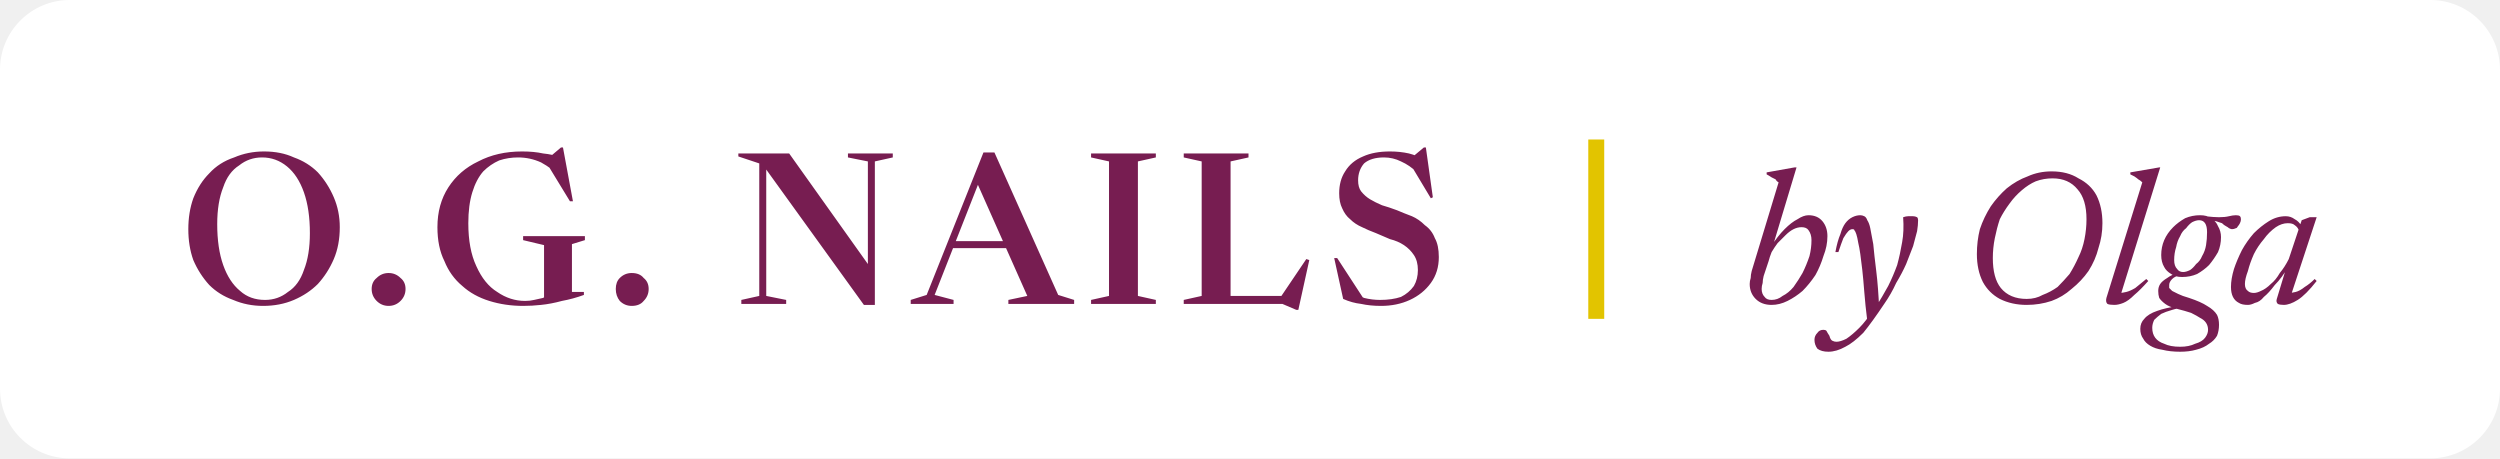
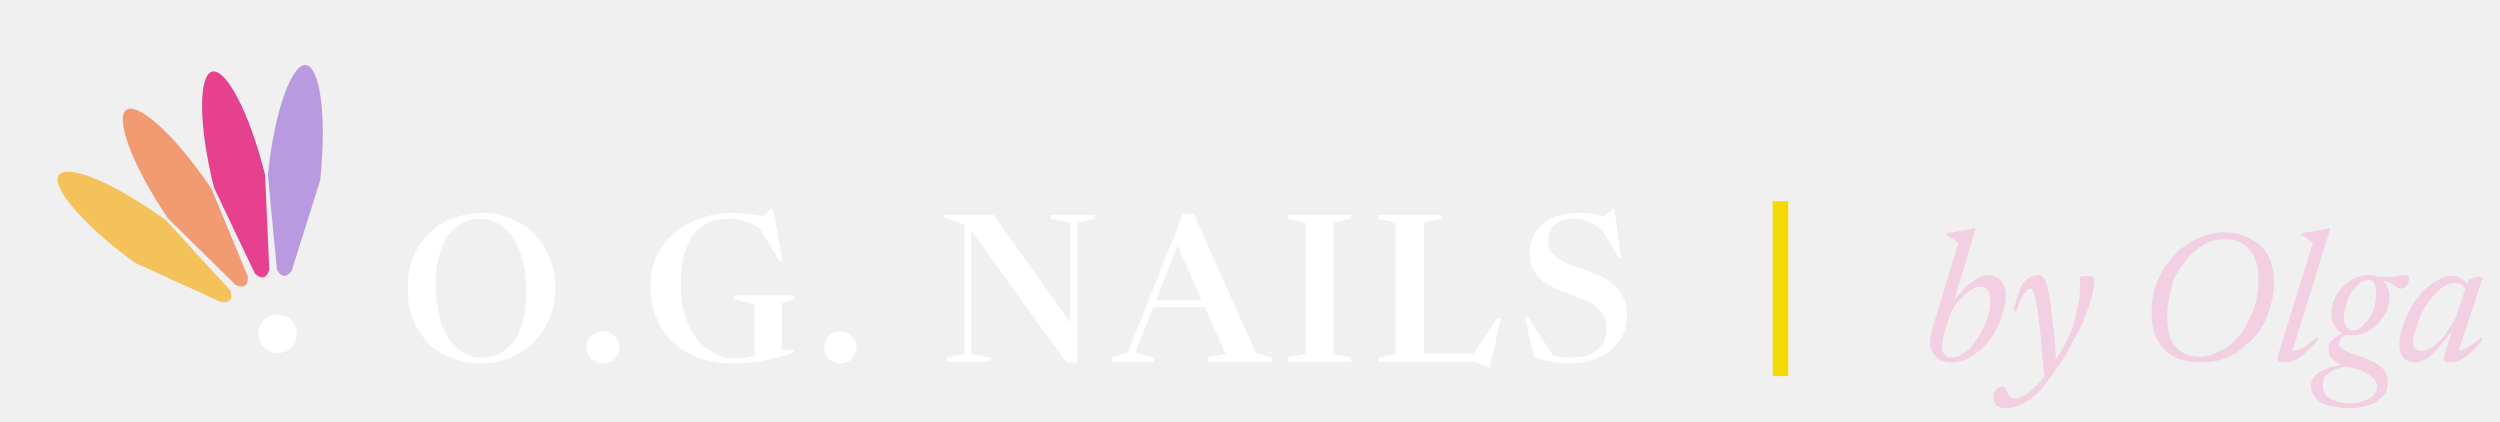
- <svg xmlns="http://www.w3.org/2000/svg" viewBox="0 0 250.9 46" role="img" aria-label="O.G. Nails by Olga">
-   <rect width="250.9" height="46" rx="7" fill="#ffffff" />
-   <path d="M26.5 15.2Q28.2 15.2 29.5 15.8Q30.9 16.3 31.9 17.3Q32.9 18.4 33.5 19.8Q34.1 21.2 34.1 22.8Q34.1 24.6 33.5 26.0Q32.9 27.4 31.9 28.5Q30.9 29.5 29.5 30.1Q28.1 30.7 26.4 30.7Q24.8 30.7 23.4 30.1Q22.0 29.6 21.0 28.6Q20.0 27.5 19.4 26.1Q18.9 24.7 18.9 23.0Q18.9 21.3 19.4 19.9Q20.0 18.4 21.0 17.4Q22.0 16.3 23.5 15.8Q24.9 15.2 26.5 15.2ZM26.6 30.1Q27.9 30.1 28.9 29.3Q30.0 28.6 30.5 27.1Q31.1 25.6 31.1 23.4Q31.1 21.0 30.5 19.3Q29.9 17.6 28.8 16.7Q27.7 15.8 26.3 15.8Q25.0 15.8 24.0 16.6Q22.9 17.3 22.4 18.8Q21.8 20.3 21.8 22.5Q21.8 24.9 22.4 26.6Q23.0 28.3 24.1 29.2Q25.1 30.1 26.6 30.1Z M39.0 27.4Q39.7 27.4 40.2 27.9Q40.7 28.3 40.7 29.0Q40.7 29.7 40.2 30.2Q39.7 30.7 39.0 30.7Q38.3 30.7 37.8 30.2Q37.3 29.7 37.3 29.0Q37.3 28.3 37.8 27.9Q38.3 27.4 39.0 27.4Z M57.4 29.3H58.6V29.6Q57.5 30.0 56.4 30.2Q55.3 30.5 54.3 30.6Q53.4 30.7 52.5 30.7Q50.7 30.7 49.1 30.2Q47.5 29.7 46.4 28.7Q45.2 27.7 44.6 26.2Q43.9 24.8 43.9 22.8Q43.9 20.5 45.0 18.8Q46.1 17.1 48.0 16.2Q49.9 15.2 52.4 15.2Q53.6 15.2 54.5 15.4Q55.5 15.5 56.3 15.8L55.0 15.9L56.3 14.8H56.5L57.5 20.2L57.2 20.2L54.7 16.1L56.3 17.8Q55.4 16.9 54.3 16.3Q53.2 15.8 52.0 15.8Q51.0 15.8 50.1 16.1Q49.2 16.5 48.5 17.2Q47.8 18.0 47.4 19.3Q47.0 20.6 47.0 22.4Q47.0 25.0 47.8 26.7Q48.6 28.5 49.9 29.3Q51.2 30.2 52.7 30.2Q53.2 30.2 53.6 30.1Q54.1 30.0 54.5 29.9Q54.9 29.7 55.1 29.5L54.6 30.3V24.6L52.5 24.1V23.7H58.7V24.1L57.4 24.5Z M63.4 27.4Q64.2 27.4 64.6 27.9Q65.1 28.3 65.1 29.0Q65.1 29.7 64.6 30.2Q64.2 30.7 63.4 30.7Q62.7 30.7 62.2 30.2Q61.8 29.7 61.8 29.0Q61.8 28.3 62.2 27.9Q62.7 27.4 63.4 27.4Z  M76.2 29.7V16.4L74.1 15.7V15.4H79.2L87.6 27.2L87.1 28.9V16.2L85.1 15.8V15.4H89.6V15.8L87.8 16.2V30.6H86.7L76.6 16.6L76.9 16.2V29.7L78.9 30.1V30.5H74.4V30.1Z M95.2 24.9V24.2H102.6V24.9ZM106.2 29.6 107.8 30.1V30.5H101.2V30.1L103.1 29.7L97.9 18.0L98.4 17.9L93.8 29.6L95.7 30.1V30.5H91.4V30.1L93.0 29.6L98.7 15.3H99.8Z M116.0 30.1V30.5H109.5V30.1L111.3 29.7V16.2L109.5 15.8V15.4H116.0V15.8L114.2 16.2V29.7Z M130.3 31.1H130.1L128.7 30.5H121.7V29.7H130.1L128.4 30.0L131.1 26.0L131.4 26.1ZM123.5 16.2V30.5H118.8V30.1L120.6 29.7V16.2L118.8 15.8V15.4H125.3V15.8Z M143.1 16.1 141.7 15.8 142.9 14.8H143.1L143.8 19.8L143.6 19.9L141.5 16.4L142.2 17.3Q141.5 16.6 140.6 16.2Q139.8 15.8 138.9 15.8Q137.6 15.8 136.9 16.4Q136.3 17.1 136.3 18.1Q136.3 18.8 136.6 19.2Q137.0 19.7 137.5 20.0Q138.0 20.3 138.7 20.6Q139.4 20.8 140.2 21.1Q140.9 21.4 141.7 21.7Q142.4 22.0 143.0 22.6Q143.7 23.1 144.0 23.9Q144.4 24.6 144.4 25.8Q144.4 27.3 143.6 28.4Q142.8 29.5 141.5 30.1Q140.2 30.7 138.6 30.7Q137.5 30.7 136.6 30.5Q135.7 30.4 134.8 30.0L133.9 25.9H134.2L137.0 30.2L135.3 29.1Q136.2 29.6 136.9 29.9Q137.7 30.1 138.5 30.1Q139.7 30.1 140.6 29.8Q141.4 29.4 141.9 28.7Q142.3 28.0 142.3 27.1Q142.3 26.2 141.9 25.6Q141.5 25.0 140.9 24.6Q140.3 24.2 139.5 24.0Q138.8 23.7 138.1 23.4Q137.3 23.1 136.7 22.8Q136.0 22.5 135.5 22.0Q135.0 21.6 134.7 20.9Q134.4 20.3 134.4 19.4Q134.4 18.1 135.0 17.2Q135.6 16.2 136.8 15.7Q137.9 15.2 139.5 15.2Q140.5 15.2 141.4 15.4Q142.2 15.6 143.1 16.1Z" fill="#771d51" />
-   <rect x="159.4" y="14" width="1.6" height="18" fill="#e2c400" />
-   <path d="M177.0 27.7Q176.9 28.1 176.9 28.4Q176.8 28.7 176.8 29.0Q176.8 29.5 177.1 29.8Q177.3 30.1 177.8 30.1Q178.4 30.1 178.9 29.7Q179.5 29.4 180.0 28.8Q180.5 28.1 180.9 27.4Q181.3 26.6 181.6 25.7Q181.8 24.9 181.8 24.1Q181.8 23.5 181.5 23.1Q181.3 22.8 180.8 22.8Q180.4 22.8 180.0 23.0Q179.6 23.2 179.2 23.6Q178.8 24.0 178.4 24.4Q178.1 24.8 177.8 25.3Q177.6 25.8 177.5 26.2ZM178.5 18.3Q178.3 18.2 178.2 18.0Q178.0 17.9 177.8 17.8Q177.5 17.6 177.3 17.5L177.3 17.3L180.1 16.8H180.3L177.8 25.1L177.7 24.8Q178.4 23.7 179.1 23.0Q179.8 22.3 180.4 22.0Q181.0 21.6 181.5 21.6Q182.4 21.6 182.9 22.2Q183.4 22.8 183.4 23.7Q183.4 24.7 183.0 25.7Q182.7 26.7 182.2 27.6Q181.6 28.5 180.9 29.2Q180.2 29.8 179.4 30.2Q178.6 30.6 177.8 30.6Q176.8 30.6 176.2 30.0Q175.6 29.4 175.6 28.5Q175.6 28.2 175.7 27.9Q175.7 27.6 175.8 27.2Z M184.5 25.3H184.2Q184.4 24.2 184.7 23.5Q184.9 22.8 185.2 22.4Q185.5 22.0 185.9 21.8Q186.3 21.6 186.7 21.6Q186.9 21.6 187.1 21.7Q187.3 21.8 187.4 22.1Q187.6 22.4 187.7 22.9Q187.8 23.5 188.0 24.5Q188.1 25.6 188.3 27.2Q188.5 28.8 188.6 31.1L187.4 32.2Q187.2 30.6 187.1 29.3Q187.0 28.0 186.9 27.1Q186.8 26.2 186.7 25.5Q186.6 24.8 186.5 24.4Q186.4 23.8 186.3 23.5Q186.2 23.2 186.1 23.1Q186.1 23.0 185.9 23.0Q185.7 23.0 185.5 23.2Q185.3 23.4 185.0 23.9Q184.8 24.4 184.5 25.3ZM187.9 31.2 188.2 30.9Q188.9 29.8 189.5 28.7Q190.0 27.7 190.4 26.6Q190.7 25.5 190.9 24.3Q191.1 23.2 191.0 21.8Q191.3 21.7 191.5 21.7Q191.8 21.7 192.0 21.7Q192.2 21.7 192.4 21.8Q192.5 21.9 192.5 22.1Q192.5 22.6 192.4 23.2Q192.2 23.9 192.0 24.7Q191.7 25.5 191.3 26.5Q190.9 27.4 190.3 28.4Q189.8 29.5 189.1 30.5Q187.9 32.3 187.0 33.4Q186.0 34.4 185.2 34.8Q184.3 35.3 183.5 35.3Q182.8 35.3 182.4 35.0Q182.1 34.6 182.1 34.1Q182.1 33.7 182.4 33.4Q182.6 33.1 183.0 33.1Q183.2 33.1 183.3 33.2Q183.4 33.4 183.6 33.7Q183.7 34.1 183.9 34.2Q184.1 34.3 184.3 34.3Q184.7 34.3 185.3 34.0Q185.9 33.6 186.6 32.9Q187.3 32.2 187.9 31.2Z  M200.0 25.9Q200.0 27.9 200.8 28.9Q201.7 30.0 203.4 30.0Q204.3 30.0 205.0 29.6Q205.8 29.3 206.5 28.8Q207.1 28.2 207.7 27.5Q208.2 26.7 208.6 25.8Q209.0 25.0 209.2 24.0Q209.4 23.0 209.4 22.0Q209.4 20.0 208.5 19.0Q207.6 17.9 206.0 17.9Q205.1 17.9 204.3 18.2Q203.6 18.5 202.9 19.1Q202.2 19.7 201.7 20.4Q201.1 21.2 200.7 22.0Q200.4 22.9 200.2 23.9Q200.0 24.9 200.0 25.9ZM211.0 22.4Q211.0 23.7 210.6 24.9Q210.3 26.1 209.6 27.2Q208.9 28.2 207.9 29.0Q207.0 29.8 205.9 30.2Q204.7 30.6 203.4 30.6Q201.9 30.6 200.7 30.0Q199.6 29.4 199.0 28.3Q198.4 27.1 198.4 25.5Q198.4 24.2 198.7 23.0Q199.1 21.8 199.8 20.7Q200.5 19.7 201.4 18.9Q202.4 18.1 203.5 17.7Q204.6 17.2 205.9 17.2Q207.5 17.2 208.6 17.9Q209.8 18.5 210.4 19.6Q211.0 20.8 211.0 22.4Z M215.0 18.3Q214.8 18.1 214.6 18.0Q214.5 17.9 214.2 17.7Q214.0 17.6 213.8 17.5L213.8 17.3L216.7 16.8H216.8L212.8 29.7L212.7 29.4Q213.0 29.4 213.4 29.3Q213.8 29.2 214.3 28.9Q214.8 28.5 215.4 28.0L215.6 28.2Q214.8 29.1 214.2 29.6Q213.6 30.2 213.1 30.4Q212.6 30.6 212.2 30.6Q211.7 30.6 211.5 30.5Q211.3 30.3 211.4 29.9Z M224.0 23.0Q223.9 23.0 223.7 22.9Q223.6 22.8 223.4 22.7Q223.2 22.6 223.0 22.4Q222.7 22.3 222.4 22.2Q222.0 22.1 221.5 22.1L221.3 21.7Q222.2 21.8 222.7 21.8Q223.3 21.8 223.7 21.7Q224.1 21.6 224.4 21.6Q224.7 21.6 224.8 21.7Q224.9 21.8 224.9 22.0Q224.9 22.2 224.8 22.4Q224.7 22.6 224.6 22.7Q224.5 22.9 224.4 22.9Q224.2 23.0 224.0 23.0ZM219.1 27.3Q219.4 27.3 219.8 27.1Q220.1 26.9 220.4 26.5Q220.8 26.2 221.0 25.7Q221.3 25.2 221.4 24.6Q221.5 24.0 221.5 23.3Q221.5 22.7 221.3 22.4Q221.1 22.1 220.7 22.1Q220.4 22.1 220.0 22.3Q219.7 22.5 219.4 22.9Q219.0 23.2 218.8 23.7Q218.5 24.2 218.4 24.8Q218.2 25.4 218.2 26.1Q218.2 26.7 218.5 27.0Q218.7 27.3 219.1 27.3ZM220.8 21.6Q221.5 21.6 221.9 21.9Q222.4 22.2 222.6 22.7Q222.9 23.2 222.9 23.8Q222.9 24.6 222.6 25.3Q222.2 26.0 221.7 26.6Q221.2 27.1 220.5 27.5Q219.8 27.8 219.0 27.8Q218.3 27.8 217.9 27.5Q217.4 27.2 217.2 26.8Q216.9 26.3 216.9 25.6Q216.9 24.8 217.2 24.1Q217.5 23.4 218.1 22.8Q218.6 22.3 219.3 21.9Q220.0 21.6 220.8 21.6ZM218.8 35.3Q217.8 35.3 217.0 35.1Q216.3 35.0 215.8 34.7Q215.3 34.4 215.1 34.0Q214.8 33.6 214.8 33.0Q214.8 32.4 215.2 32.0Q215.6 31.5 216.5 31.2Q217.3 30.9 218.7 30.7H219.4V30.9Q218.6 30.9 218.0 31.1Q217.3 31.3 216.9 31.5Q216.5 31.8 216.2 32.1Q216.0 32.5 216.0 32.9Q216.0 33.5 216.3 33.9Q216.6 34.3 217.2 34.5Q217.8 34.8 218.8 34.8Q219.7 34.8 220.3 34.5Q221.0 34.3 221.3 33.9Q221.6 33.5 221.6 33.1Q221.6 32.7 221.4 32.4Q221.2 32.1 220.8 31.9Q220.5 31.7 219.9 31.4Q219.3 31.2 218.5 31.0Q217.7 30.8 217.3 30.5Q216.9 30.2 216.7 29.9Q216.6 29.6 216.6 29.2Q216.6 28.8 216.8 28.5Q217.0 28.2 217.5 27.9Q217.9 27.6 218.5 27.4L218.9 27.6Q218.3 27.7 218.0 28.0Q217.7 28.3 217.7 28.6Q217.7 28.7 217.7 28.9Q217.8 29.0 218.0 29.2Q218.2 29.3 218.6 29.5Q219.0 29.7 219.7 29.9Q220.9 30.3 221.5 30.7Q222.2 31.1 222.5 31.6Q222.7 32.0 222.7 32.6Q222.7 33.2 222.5 33.7Q222.2 34.2 221.7 34.5Q221.2 34.9 220.4 35.1Q219.7 35.3 218.8 35.3Z M228.5 30.0 229.5 26.7H229.7Q229.0 27.9 228.3 28.6Q227.7 29.4 227.2 29.8Q226.8 30.3 226.3 30.4Q225.9 30.6 225.6 30.6Q225.0 30.6 224.7 30.4Q224.3 30.2 224.1 29.8Q223.9 29.4 223.9 28.8Q223.9 28.0 224.2 27.0Q224.5 26.1 225.0 25.1Q225.5 24.2 226.2 23.4Q226.9 22.7 227.7 22.2Q228.5 21.7 229.4 21.7Q229.9 21.7 230.3 22.0Q230.7 22.2 231.0 22.7L230.7 23.1Q230.6 22.8 230.3 22.6Q230.1 22.4 229.6 22.4Q229.0 22.4 228.4 22.8Q227.7 23.3 227.2 24.0Q226.6 24.7 226.2 25.5Q225.8 26.4 225.6 27.2Q225.3 28.0 225.3 28.5Q225.3 29.0 225.6 29.2Q225.8 29.4 226.2 29.4Q226.5 29.4 226.9 29.2Q227.4 29.0 227.9 28.5Q228.4 28.1 228.8 27.4Q229.3 26.8 229.7 26.0L231.0 22.1L231.8 21.8H232.5L229.9 29.7L229.7 29.4Q230.0 29.4 230.4 29.3Q230.8 29.2 231.3 28.8Q231.8 28.5 232.3 28.0L232.5 28.2Q231.4 29.6 230.6 30.1Q229.8 30.6 229.2 30.6Q228.8 30.6 228.6 30.5Q228.4 30.3 228.5 30.0Z" fill="#771d51" />
+ <svg xmlns="http://www.w3.org/2000/svg" viewBox="0 0 288.2 48.6" role="img" aria-label="O.G. Nails by Olga">
+   <g transform="translate(32.00 38.49) scale(0.82) rotate(-24)">
+     <path d="M-1.04,-9 L-3.7,-22.1 C-3.7,-31.6 -1.9,-38.0 0,-38.0 C1.9,-38.0 3.7,-31.6 3.7,-22.1 L1.04,-9 Q0,-7.4 -1.04,-9Z" transform="rotate(-30)" fill="#f4c25a" />
+     <path d="M-1.04,-9 L-3.7,-22.1 C-3.7,-31.6 -1.9,-38.0 0,-38.0 C1.9,-38.0 3.7,-31.6 3.7,-22.1 L1.04,-9 Q0,-7.4 -1.04,-9Z" transform="rotate(-10)" fill="#f29a72" />
+     <path d="M-1.04,-9 L-3.7,-22.1 C-3.7,-31.6 -1.9,-38.0 0,-38.0 C1.9,-38.0 3.7,-31.6 3.7,-22.1 L1.04,-9 Q0,-7.4 -1.04,-9Z" transform="rotate(10)" fill="#e6418f" />
+     <path d="M-1.04,-9 L-3.7,-22.1 C-3.7,-31.6 -1.9,-38.0 0,-38.0 C1.9,-38.0 3.7,-31.6 3.7,-22.1 L1.04,-9 Q0,-7.4 -1.04,-9Z" transform="rotate(30)" fill="#b99ae0" />
+     <circle r="2.7" fill="#ffffff" />
+   </g>
+   <g transform="translate(25.83 7.52) scale(1.12)">
+     <path d="M26.5 15.2Q28.2 15.2 29.5 15.8Q30.9 16.3 31.9 17.3Q32.9 18.4 33.5 19.8Q34.1 21.2 34.1 22.8Q34.1 24.6 33.5 26.0Q32.9 27.4 31.9 28.5Q30.9 29.5 29.5 30.1Q28.1 30.7 26.4 30.7Q24.8 30.7 23.4 30.1Q22.0 29.6 21.0 28.6Q20.0 27.5 19.4 26.1Q18.9 24.7 18.9 23.0Q18.9 21.3 19.4 19.9Q20.0 18.4 21.0 17.4Q22.0 16.3 23.5 15.8Q24.9 15.2 26.5 15.2ZM26.6 30.1Q27.9 30.1 28.9 29.3Q30.0 28.6 30.5 27.1Q31.1 25.6 31.1 23.4Q31.1 21.0 30.5 19.3Q29.9 17.6 28.8 16.7Q27.7 15.8 26.3 15.8Q25.0 15.8 24.0 16.6Q22.9 17.3 22.4 18.8Q21.8 20.3 21.8 22.5Q21.8 24.9 22.4 26.6Q23.0 28.3 24.1 29.2Q25.1 30.1 26.6 30.1Z M39.0 27.4Q39.7 27.4 40.2 27.9Q40.7 28.3 40.7 29.0Q40.7 29.7 40.2 30.2Q39.7 30.7 39.0 30.7Q38.3 30.7 37.8 30.2Q37.3 29.7 37.3 29.0Q37.3 28.3 37.8 27.9Q38.3 27.4 39.0 27.4Z M57.4 29.3H58.6V29.6Q57.5 30.0 56.4 30.2Q55.3 30.5 54.3 30.6Q53.4 30.7 52.5 30.7Q50.7 30.7 49.1 30.2Q47.5 29.7 46.4 28.7Q45.2 27.7 44.6 26.2Q43.9 24.8 43.9 22.8Q43.9 20.5 45.0 18.8Q46.1 17.1 48.0 16.2Q49.9 15.2 52.4 15.2Q53.6 15.2 54.5 15.4Q55.5 15.5 56.3 15.8L55.0 15.9L56.3 14.8H56.5L57.5 20.2L57.2 20.2L54.7 16.1L56.3 17.8Q55.4 16.9 54.3 16.3Q53.2 15.8 52.0 15.8Q51.0 15.8 50.1 16.1Q49.2 16.5 48.5 17.2Q47.8 18.0 47.4 19.3Q47.0 20.6 47.0 22.4Q47.0 25.0 47.8 26.7Q48.6 28.5 49.9 29.3Q51.2 30.2 52.7 30.2Q53.2 30.2 53.6 30.1Q54.1 30.0 54.5 29.9Q54.9 29.7 55.1 29.5L54.6 30.3V24.6L52.5 24.1V23.7H58.7V24.1L57.4 24.5Z M63.4 27.4Q64.2 27.4 64.6 27.9Q65.1 28.3 65.1 29.0Q65.1 29.7 64.6 30.2Q64.2 30.7 63.4 30.7Q62.7 30.7 62.2 30.2Q61.8 29.7 61.8 29.0Q61.8 28.3 62.2 27.9Q62.7 27.4 63.4 27.4Z  M76.2 29.7V16.4L74.1 15.7V15.4H79.2L87.6 27.2L87.1 28.9V16.2L85.1 15.8V15.4H89.6V15.8L87.8 16.2V30.6H86.7L76.6 16.6L76.9 16.2V29.7L78.9 30.1V30.5H74.4V30.1Z M95.2 24.9V24.2H102.6V24.9ZM106.2 29.6 107.8 30.1V30.5H101.2V30.1L103.1 29.7L97.9 18.0L98.4 17.9L93.8 29.6L95.7 30.1V30.5H91.4V30.1L93.0 29.6L98.7 15.3H99.8Z M116.0 30.1V30.5H109.5V30.1L111.3 29.7V16.2L109.5 15.8V15.4H116.0V15.8L114.2 16.2V29.7Z M130.3 31.1H130.1L128.7 30.5H121.7V29.7H130.1L128.4 30.0L131.1 26.0L131.4 26.1ZM123.5 16.2V30.5H118.8V30.1L120.6 29.7V16.2L118.8 15.8V15.4H125.3V15.8Z M143.1 16.1 141.7 15.8 142.9 14.8H143.1L143.8 19.8L143.6 19.9L141.5 16.4L142.2 17.3Q141.5 16.6 140.6 16.2Q139.8 15.8 138.9 15.8Q137.6 15.8 136.9 16.4Q136.3 17.1 136.3 18.1Q136.3 18.8 136.6 19.2Q137.0 19.7 137.5 20.0Q138.0 20.3 138.7 20.6Q139.4 20.8 140.2 21.1Q140.9 21.4 141.7 21.7Q142.4 22.0 143.0 22.6Q143.7 23.1 144.0 23.9Q144.4 24.6 144.4 25.8Q144.4 27.3 143.6 28.4Q142.8 29.5 141.5 30.1Q140.2 30.7 138.6 30.7Q137.5 30.7 136.6 30.5Q135.7 30.4 134.8 30.0L133.9 25.9H134.2L137.0 30.2L135.3 29.1Q136.2 29.6 136.9 29.9Q137.7 30.1 138.5 30.1Q139.7 30.1 140.6 29.8Q141.4 29.4 141.9 28.7Q142.3 28.0 142.3 27.1Q142.3 26.2 141.9 25.6Q141.5 25.0 140.9 24.6Q140.3 24.2 139.5 24.0Q138.8 23.7 138.1 23.4Q137.3 23.1 136.7 22.8Q136.0 22.5 135.5 22.0Q135.0 21.6 134.7 20.9Q134.4 20.3 134.4 19.4Q134.4 18.1 135.0 17.2Q135.6 16.2 136.8 15.7Q137.9 15.2 139.5 15.2Q140.5 15.2 141.4 15.4Q142.2 15.6 143.1 16.1Z" fill="#ffffff" />
+     <rect x="159.4" y="14" width="1.6" height="18" fill="#f4da01" />
+     <path d="M177.0 27.7Q176.9 28.1 176.9 28.4Q176.8 28.7 176.8 29.0Q176.8 29.5 177.1 29.8Q177.3 30.1 177.8 30.1Q178.4 30.1 178.9 29.7Q179.5 29.4 180.0 28.8Q180.5 28.1 180.9 27.4Q181.3 26.6 181.6 25.7Q181.8 24.9 181.8 24.1Q181.8 23.5 181.5 23.1Q181.3 22.8 180.8 22.8Q180.4 22.8 180.0 23.0Q179.6 23.2 179.2 23.6Q178.8 24.0 178.4 24.4Q178.1 24.8 177.8 25.3Q177.6 25.8 177.5 26.2ZM178.5 18.3Q178.3 18.2 178.2 18.0Q178.0 17.9 177.8 17.8Q177.5 17.6 177.3 17.5L177.3 17.3L180.1 16.8H180.3L177.8 25.1L177.7 24.8Q178.4 23.7 179.1 23.0Q179.8 22.3 180.4 22.0Q181.0 21.6 181.5 21.6Q182.4 21.6 182.9 22.2Q183.4 22.8 183.4 23.7Q183.4 24.7 183.0 25.7Q182.7 26.7 182.2 27.6Q181.6 28.5 180.9 29.2Q180.2 29.8 179.4 30.2Q178.6 30.6 177.8 30.6Q176.8 30.6 176.2 30.0Q175.6 29.4 175.6 28.5Q175.6 28.2 175.7 27.9Q175.7 27.6 175.8 27.2Z M184.5 25.3H184.2Q184.4 24.2 184.7 23.5Q184.9 22.8 185.2 22.4Q185.5 22.0 185.9 21.8Q186.3 21.6 186.7 21.6Q186.9 21.6 187.1 21.7Q187.3 21.8 187.4 22.1Q187.6 22.4 187.7 22.9Q187.8 23.5 188.0 24.5Q188.1 25.6 188.3 27.2Q188.5 28.8 188.6 31.1L187.4 32.2Q187.2 30.6 187.1 29.3Q187.0 28.0 186.9 27.1Q186.8 26.2 186.7 25.5Q186.6 24.8 186.5 24.4Q186.4 23.8 186.3 23.5Q186.2 23.2 186.1 23.1Q186.1 23.0 185.9 23.0Q185.7 23.0 185.5 23.2Q185.3 23.4 185.0 23.9Q184.8 24.4 184.5 25.3ZM187.9 31.2 188.2 30.9Q188.9 29.8 189.5 28.7Q190.0 27.7 190.4 26.6Q190.7 25.5 190.9 24.3Q191.1 23.2 191.0 21.8Q191.3 21.7 191.5 21.7Q191.8 21.7 192.0 21.7Q192.2 21.7 192.4 21.8Q192.5 21.9 192.5 22.1Q192.5 22.6 192.4 23.2Q192.2 23.9 192.0 24.7Q191.7 25.5 191.3 26.5Q190.9 27.4 190.3 28.4Q189.8 29.5 189.1 30.5Q187.9 32.3 187.0 33.4Q186.0 34.4 185.2 34.8Q184.3 35.3 183.5 35.3Q182.8 35.3 182.4 35.0Q182.1 34.6 182.1 34.1Q182.1 33.7 182.4 33.4Q182.6 33.1 183.0 33.1Q183.2 33.1 183.3 33.2Q183.4 33.4 183.6 33.7Q183.7 34.1 183.9 34.2Q184.1 34.3 184.3 34.3Q184.7 34.3 185.3 34.0Q185.9 33.6 186.6 32.9Q187.3 32.2 187.9 31.2Z  M200.0 25.9Q200.0 27.9 200.8 28.9Q201.7 30.0 203.4 30.0Q204.3 30.0 205.0 29.6Q205.8 29.3 206.5 28.8Q207.1 28.2 207.7 27.5Q208.2 26.7 208.6 25.8Q209.0 25.0 209.2 24.0Q209.4 23.0 209.4 22.0Q209.4 20.0 208.5 19.0Q207.6 17.9 206.0 17.9Q205.1 17.9 204.3 18.2Q203.6 18.5 202.9 19.1Q202.2 19.7 201.7 20.4Q201.1 21.2 200.7 22.0Q200.4 22.9 200.2 23.9Q200.0 24.9 200.0 25.9ZM211.0 22.4Q211.0 23.7 210.6 24.9Q210.3 26.1 209.6 27.2Q208.9 28.2 207.9 29.0Q207.0 29.8 205.9 30.2Q204.7 30.6 203.4 30.6Q201.9 30.6 200.7 30.0Q199.6 29.4 199.0 28.3Q198.4 27.1 198.4 25.5Q198.4 24.2 198.7 23.0Q199.1 21.8 199.8 20.7Q200.5 19.7 201.4 18.9Q202.4 18.1 203.5 17.7Q204.6 17.2 205.9 17.2Q207.5 17.2 208.6 17.9Q209.8 18.5 210.4 19.6Q211.0 20.8 211.0 22.4Z M215.0 18.3Q214.8 18.1 214.6 18.0Q214.5 17.9 214.2 17.7Q214.0 17.6 213.8 17.5L213.8 17.3L216.7 16.8H216.8L212.8 29.7L212.7 29.4Q213.0 29.4 213.4 29.3Q213.8 29.2 214.3 28.9Q214.8 28.5 215.4 28.0L215.6 28.2Q214.8 29.1 214.2 29.6Q213.6 30.2 213.1 30.4Q212.6 30.6 212.2 30.6Q211.7 30.6 211.5 30.5Q211.3 30.3 211.4 29.9Z M224.0 23.0Q223.9 23.0 223.7 22.9Q223.6 22.8 223.4 22.7Q223.2 22.6 223.0 22.4Q222.7 22.3 222.4 22.2Q222.0 22.1 221.5 22.1L221.3 21.7Q222.2 21.8 222.7 21.8Q223.3 21.8 223.7 21.7Q224.1 21.6 224.4 21.6Q224.7 21.6 224.8 21.7Q224.9 21.8 224.9 22.0Q224.9 22.2 224.8 22.4Q224.7 22.6 224.6 22.7Q224.5 22.9 224.4 22.9Q224.2 23.0 224.0 23.0ZM219.1 27.3Q219.4 27.3 219.8 27.1Q220.1 26.9 220.4 26.5Q220.8 26.2 221.0 25.7Q221.3 25.2 221.4 24.6Q221.5 24.0 221.5 23.3Q221.5 22.7 221.3 22.4Q221.1 22.1 220.7 22.1Q220.4 22.1 220.0 22.3Q219.7 22.5 219.4 22.9Q219.0 23.2 218.8 23.7Q218.5 24.2 218.4 24.8Q218.2 25.4 218.2 26.1Q218.2 26.7 218.5 27.0Q218.7 27.3 219.1 27.3ZM220.8 21.6Q221.5 21.6 221.9 21.9Q222.4 22.2 222.6 22.7Q222.9 23.2 222.9 23.8Q222.9 24.6 222.6 25.3Q222.2 26.0 221.7 26.6Q221.2 27.1 220.5 27.5Q219.8 27.8 219.0 27.8Q218.3 27.8 217.9 27.5Q217.4 27.2 217.2 26.8Q216.9 26.3 216.9 25.6Q216.9 24.8 217.2 24.1Q217.5 23.4 218.1 22.8Q218.6 22.3 219.3 21.9Q220.0 21.6 220.8 21.6ZM218.8 35.3Q217.8 35.3 217.0 35.1Q216.3 35.0 215.8 34.7Q215.3 34.4 215.1 34.0Q214.8 33.6 214.8 33.0Q214.8 32.4 215.2 32.0Q215.6 31.5 216.5 31.2Q217.3 30.9 218.7 30.7H219.4V30.9Q218.6 30.9 218.0 31.1Q217.3 31.3 216.9 31.5Q216.5 31.8 216.2 32.1Q216.0 32.5 216.0 32.9Q216.0 33.5 216.3 33.9Q216.6 34.3 217.2 34.5Q217.8 34.8 218.8 34.8Q219.7 34.8 220.3 34.5Q221.0 34.3 221.3 33.9Q221.6 33.5 221.6 33.1Q221.6 32.7 221.4 32.4Q221.2 32.1 220.8 31.9Q220.5 31.7 219.9 31.4Q219.3 31.2 218.5 31.0Q217.7 30.8 217.3 30.5Q216.9 30.2 216.7 29.9Q216.6 29.6 216.6 29.2Q216.6 28.8 216.8 28.5Q217.0 28.2 217.5 27.9Q217.9 27.6 218.5 27.4L218.9 27.6Q218.3 27.7 218.0 28.0Q217.7 28.3 217.7 28.6Q217.7 28.7 217.7 28.9Q217.8 29.0 218.0 29.2Q218.2 29.3 218.6 29.5Q219.0 29.7 219.7 29.9Q220.9 30.3 221.5 30.7Q222.2 31.1 222.5 31.6Q222.7 32.0 222.7 32.6Q222.7 33.2 222.5 33.7Q222.2 34.2 221.7 34.5Q221.2 34.9 220.4 35.1Q219.7 35.3 218.8 35.3Z M228.5 30.0 229.5 26.7H229.7Q229.0 27.9 228.3 28.6Q227.7 29.4 227.2 29.8Q226.8 30.3 226.3 30.4Q225.9 30.6 225.6 30.6Q225.0 30.6 224.7 30.4Q224.3 30.2 224.1 29.8Q223.9 29.4 223.9 28.8Q223.9 28.0 224.2 27.0Q224.5 26.1 225.0 25.1Q225.5 24.2 226.2 23.4Q226.9 22.7 227.7 22.2Q228.5 21.7 229.4 21.7Q229.9 21.7 230.3 22.0Q230.7 22.2 231.0 22.7L230.7 23.1Q230.6 22.8 230.3 22.6Q230.1 22.4 229.6 22.4Q229.0 22.4 228.4 22.8Q227.7 23.3 227.2 24.0Q226.6 24.7 226.2 25.5Q225.8 26.4 225.6 27.2Q225.3 28.0 225.3 28.5Q225.3 29.0 225.6 29.2Q225.8 29.4 226.2 29.4Q226.5 29.4 226.9 29.2Q227.4 29.0 227.9 28.5Q228.4 28.1 228.8 27.4Q229.3 26.8 229.7 26.0L231.0 22.1L231.8 21.8H232.5L229.9 29.7L229.7 29.4Q230.0 29.4 230.4 29.3Q230.8 29.2 231.3 28.8Q231.8 28.5 232.3 28.0L232.5 28.2Q231.4 29.6 230.6 30.1Q229.8 30.6 229.2 30.6Q228.8 30.6 228.6 30.5Q228.4 30.3 228.5 30.0Z" fill="#f3cfe2" />
+   </g>
</svg>
